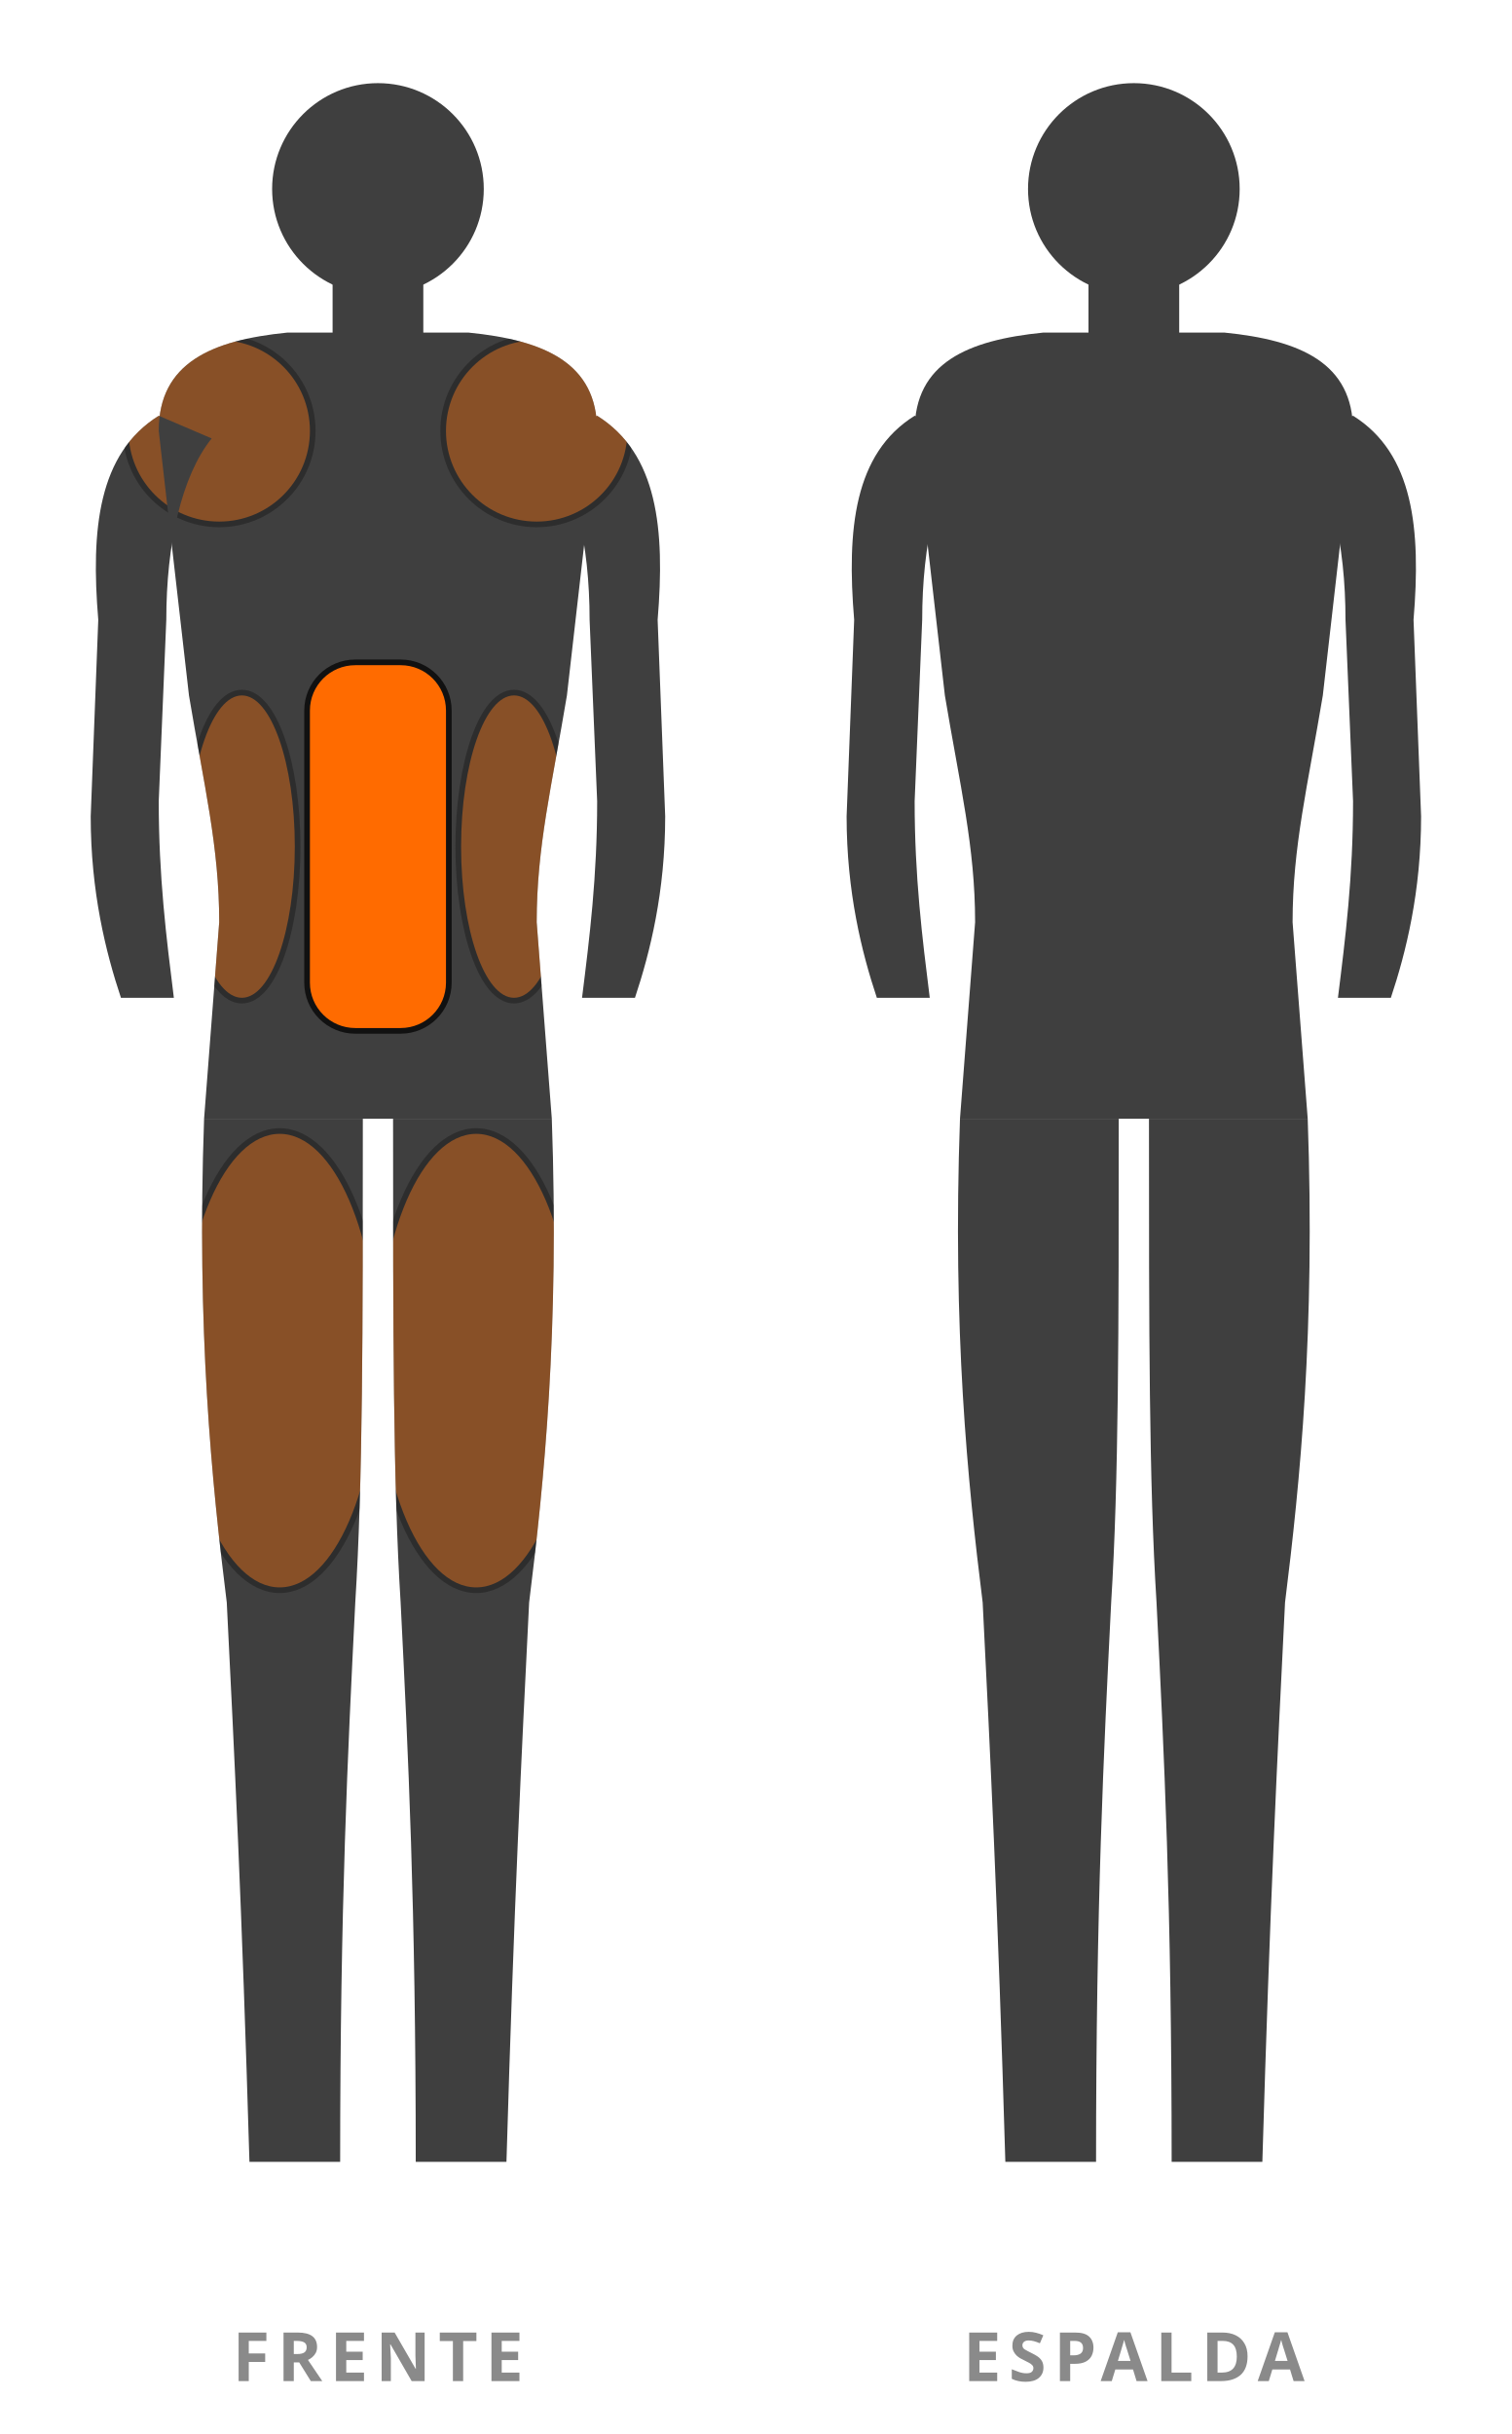
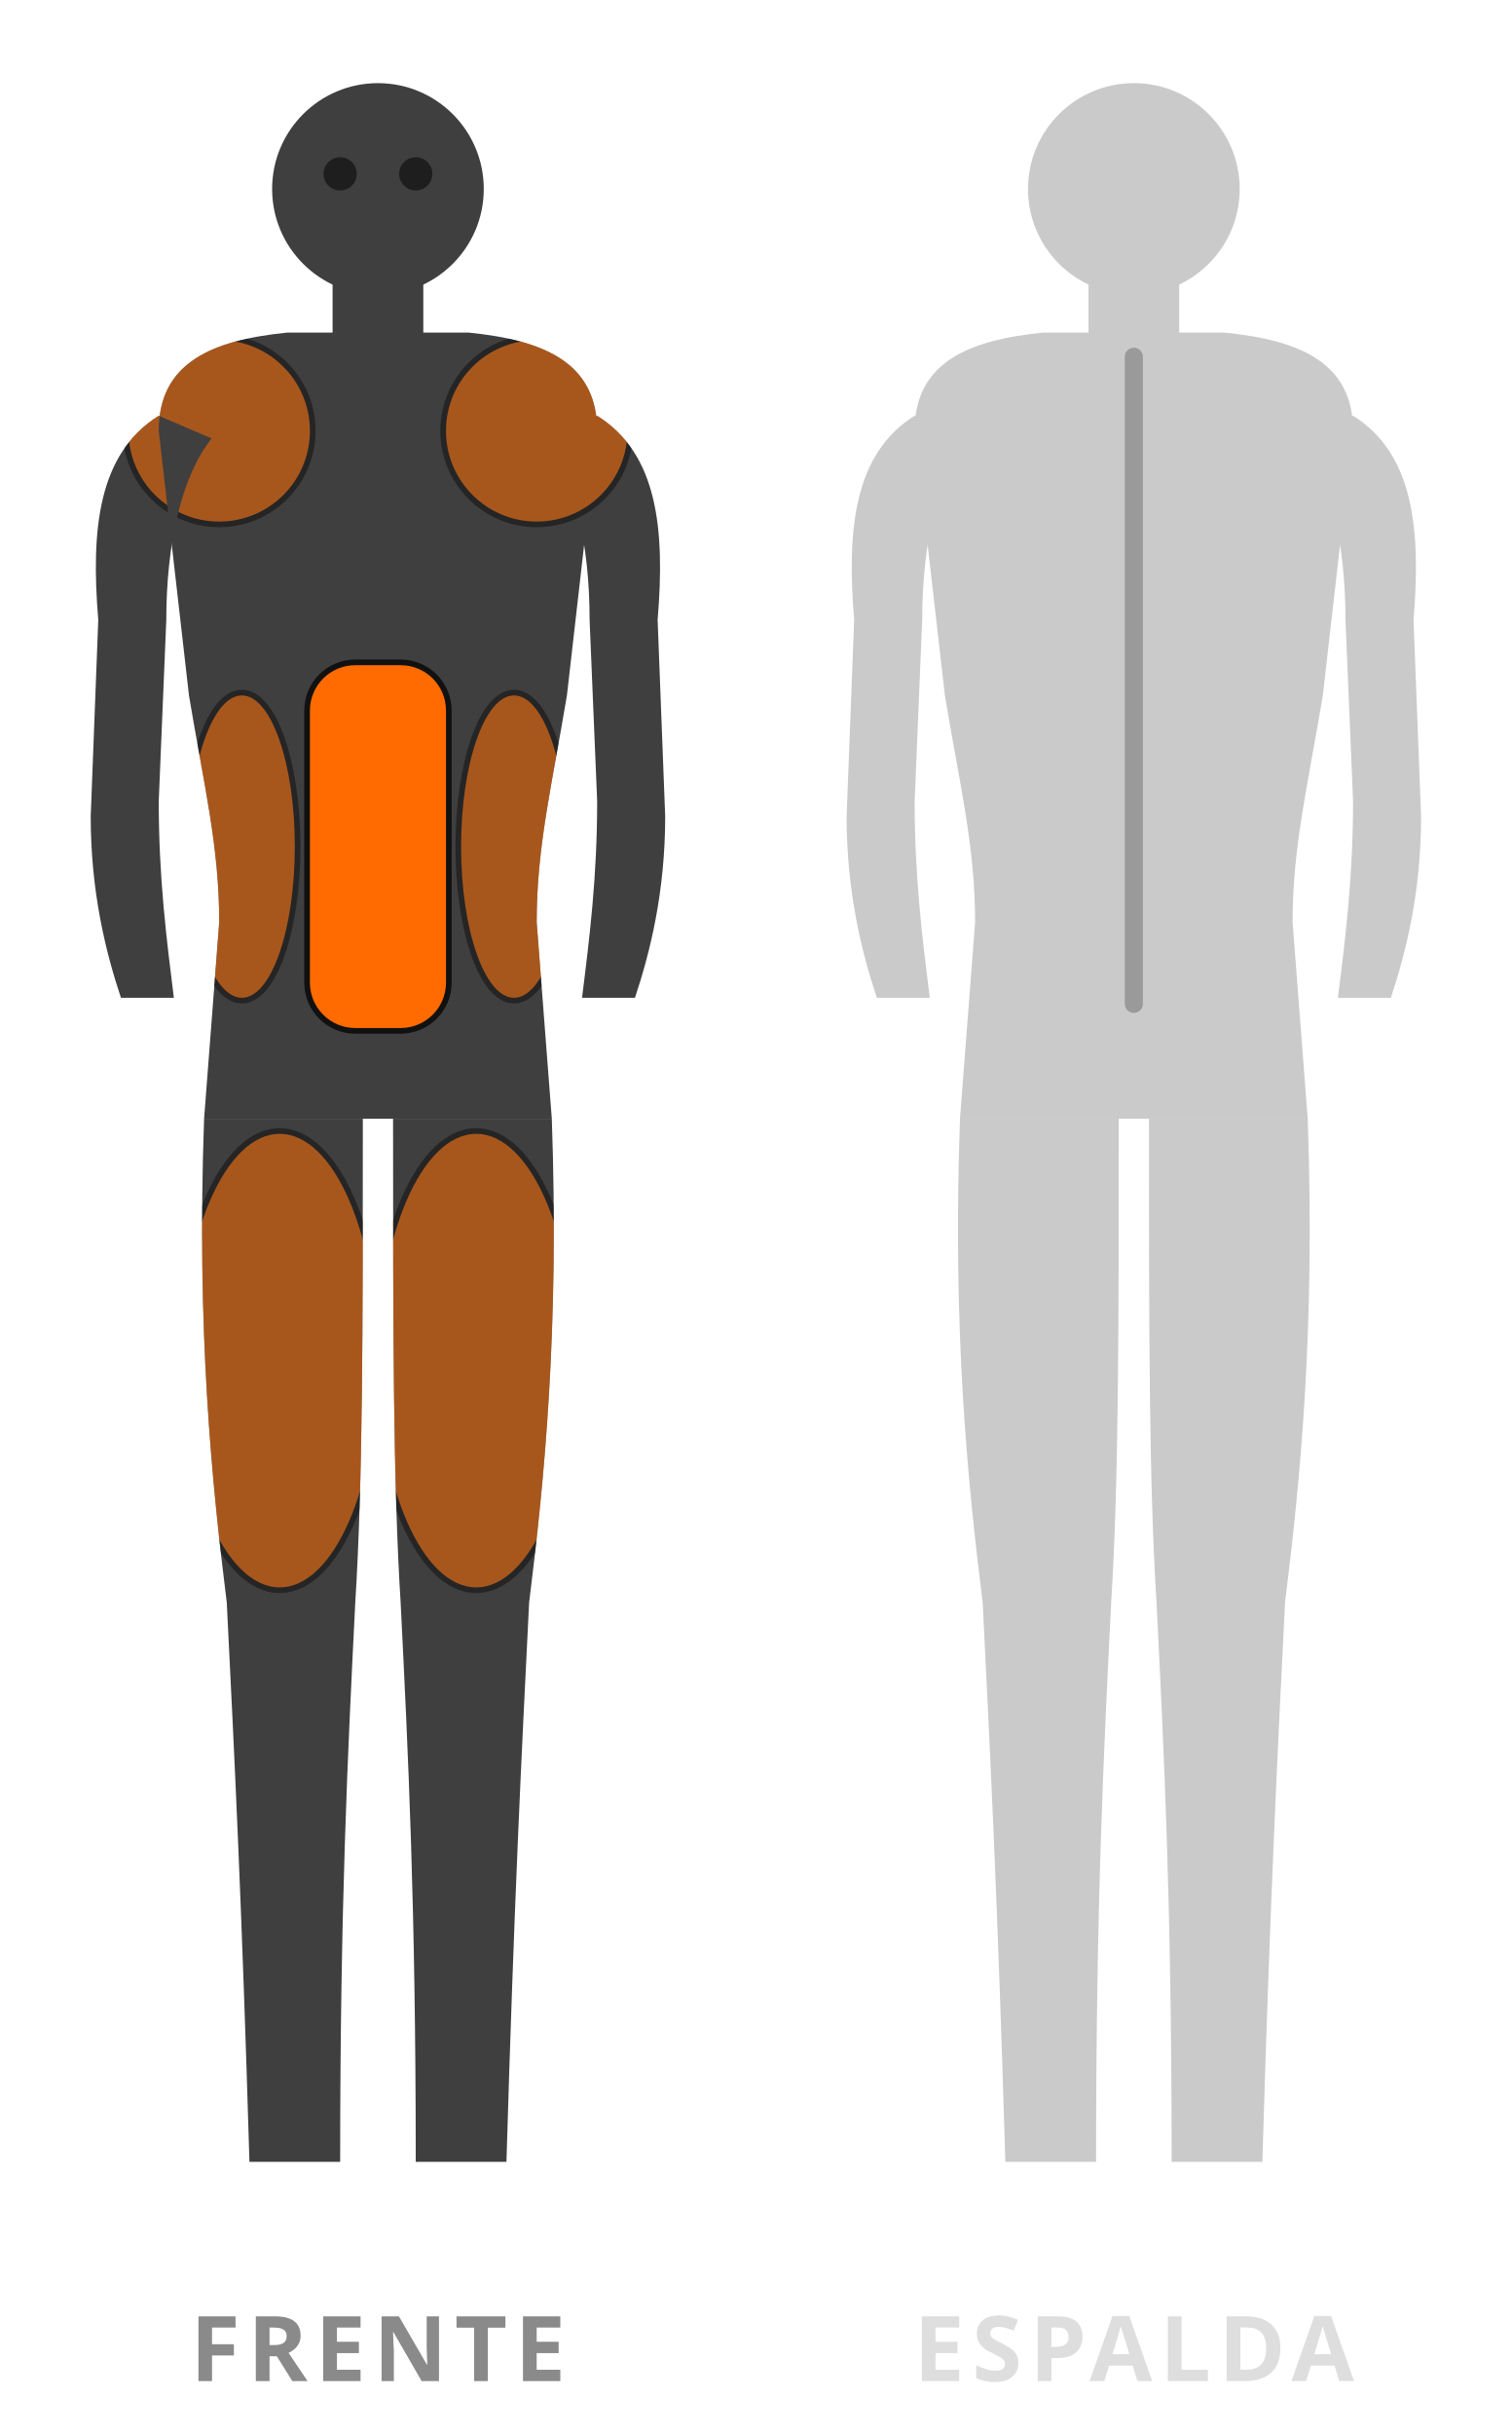
<svg xmlns="http://www.w3.org/2000/svg" viewBox="0 0 200 322" width="200" height="322" role="img" aria-label="Músculos que trabaja: Mountain climbers">
  <defs>
    <clipPath id="cuerpoF">
      <circle cx="50" cy="25" r="14" />
      <path d="M 44 36 h 12 v 12 h -12 Z" />
      <path d="M 21 57              C 21 48, 28 45, 38 44              L 62 44 C 72 45, 79 48, 79 57              L 75 92 C 73 104, 71 112, 71 122              L 73 148 L 27 148 L 29 122              C 29 112, 27 104, 25 92 Z" />
      <path d="M 21 55 C 13 60, 12 70, 13 82              L 12 108 C 12 118, 14 126, 16 132              L 23 132 C 22 124, 21 116, 21 106              L 22 82 C 22 72, 24 63, 28 58 Z" />
      <path d="M 79 55 C 87 60, 88 70, 87 82              L 88 108 C 88 118, 86 126, 84 132              L 77 132 C 78 124, 79 116, 79 106              L 78 82 C 78 72, 76 63, 72 58 Z" />
      <path d="M 27 148 C 26 176, 28 196, 30 212              C 31 232, 32 252, 33 286              L 45 286 C 45 252, 46 232, 47 212              C 48 196, 48 176, 48 148 Z" />
      <path d="M 73 148 C 74 176, 72 196, 70 212              C 69 232, 68 252, 67 286              L 55 286 C 55 252, 54 232, 53 212              C 52 196, 52 176, 52 148 Z" />
    </clipPath>
    <clipPath id="cuerpoD">
      <circle cx="150" cy="25" r="14" />
      <path d="M 144 36 h 12 v 12 h -12 Z" />
      <path d="M 121 57              C 121 48, 128 45, 138 44              L 162 44 C 172 45, 179 48, 179 57              L 175 92 C 173 104, 171 112, 171 122              L 173 148 L 127 148 L 129 122              C 129 112, 127 104, 125 92 Z" />
      <path d="M 121 55 C 113 60, 112 70, 113 82              L 112 108 C 112 118, 114 126, 116 132              L 123 132 C 122 124, 121 116, 121 106              L 122 82 C 122 72, 124 63, 128 58 Z" />
      <path d="M 179 55 C 187 60, 188 70, 187 82              L 188 108 C 188 118, 186 126, 184 132              L 177 132 C 178 124, 179 116, 179 106              L 178 82 C 178 72, 176 63, 172 58 Z" />
      <path d="M 127 148 C 126 176, 128 196, 130 212              C 131 232, 132 252, 133 286              L 145 286 C 145 252, 146 232, 147 212              C 148 196, 148 176, 148 148 Z" />
      <path d="M 173 148 C 174 176, 172 196, 170 212              C 169 232, 168 252, 167 286              L 155 286 C 155 252, 154 232, 153 212              C 152 196, 152 176, 152 148 Z" />
    </clipPath>
  </defs>
  <style>
    .base { fill: #3f3f3f; }
    /* El borde del color del fondo separa grupos contiguos. Sin él, lumbar +
       glúteo + isquios se fundían en un único bloque naranja de la cintura a
       la rodilla y no se distinguía qué trabajaba qué. */
+     /* La cara y la columna: lo justo para saber de qué lado se mira. Tienen
+        que verse a tamaño miniatura, así que no pueden ser un matiz del gris. */
+     .detalle { fill: #1e1e1e; }
    .prim, .sec { stroke: #111; stroke-width: 1.5; paint-order: stroke; }
    .prim { fill: #ff6b00; }
-     .sec  { fill: #ff6b00; opacity: .38; }
-     .et   { fill: #8a8a8a; font: 600 9px system-ui, sans-serif; text-anchor: middle; letter-spacing: 1px; }
+     /* .38 quedaba marrón apagado sobre el gris del cuerpo y se confundía con
+        él: a este tamaño "también trabaja esto" tiene que verse. */
+     .sec  { fill: #ff6b00; opacity: .55; }
+     .et   { fill: #8a8a8a; font: 700 12px system-ui, sans-serif; text-anchor: middle; letter-spacing: 1px; }
+     /* El lado que no trabaja nada, y su etiqueta, en segundo plano. */
+     .apagado { opacity: .28; }
    @media (prefers-color-scheme: light) {
      .base { fill: #d6d1c6; }
+       .detalle { fill: #a49d8e; }
      .et   { fill: #7a7060; }
      .prim, .sec { stroke: #f7f5f0; }
    }
  </style>
  <g class="base">
    <circle cx="50" cy="25" r="14" />
    <path d="M 44 36 h 12 v 12 h -12 Z" />
    <path d="M 21 57              C 21 48, 28 45, 38 44              L 62 44 C 72 45, 79 48, 79 57              L 75 92 C 73 104, 71 112, 71 122              L 73 148 L 27 148 L 29 122              C 29 112, 27 104, 25 92 Z" />
    <path d="M 21 55 C 13 60, 12 70, 13 82              L 12 108 C 12 118, 14 126, 16 132              L 23 132 C 22 124, 21 116, 21 106              L 22 82 C 22 72, 24 63, 28 58 Z" />
    <path d="M 79 55 C 87 60, 88 70, 87 82              L 88 108 C 88 118, 86 126, 84 132              L 77 132 C 78 124, 79 116, 79 106              L 78 82 C 78 72, 76 63, 72 58 Z" />
    <path d="M 27 148 C 26 176, 28 196, 30 212              C 31 232, 32 252, 33 286              L 45 286 C 45 252, 46 232, 47 212              C 48 196, 48 176, 48 148 Z" />
    <path d="M 73 148 C 74 176, 72 196, 70 212              C 69 232, 68 252, 67 286              L 55 286 C 55 252, 54 232, 53 212              C 52 196, 52 176, 52 148 Z" />
+   </g>
+   <g class="detalle">
+     <circle cx="45" cy="23" r="2.2" />
+     <circle cx="55" cy="23" r="2.2" />
+   </g>
+   <g class="base apagado">
    <circle cx="150" cy="25" r="14" />
    <path d="M 144 36 h 12 v 12 h -12 Z" />
    <path d="M 121 57              C 121 48, 128 45, 138 44              L 162 44 C 172 45, 179 48, 179 57              L 175 92 C 173 104, 171 112, 171 122              L 173 148 L 127 148 L 129 122              C 129 112, 127 104, 125 92 Z" />
    <path d="M 121 55 C 113 60, 112 70, 113 82              L 112 108 C 112 118, 114 126, 116 132              L 123 132 C 122 124, 121 116, 121 106              L 122 82 C 122 72, 124 63, 128 58 Z" />
    <path d="M 179 55 C 187 60, 188 70, 187 82              L 188 108 C 188 118, 186 126, 184 132              L 177 132 C 178 124, 179 116, 179 106              L 178 82 C 178 72, 176 63, 172 58 Z" />
    <path d="M 127 148 C 126 176, 128 196, 130 212              C 131 232, 132 252, 133 286              L 145 286 C 145 252, 146 232, 147 212              C 148 196, 148 176, 148 148 Z" />
    <path d="M 173 148 C 174 176, 172 196, 170 212              C 169 232, 168 252, 167 286              L 155 286 C 155 252, 154 232, 153 212              C 152 196, 152 176, 152 148 Z" />
+   </g>
+   <g class="detalle apagado">
+     <rect x="148.8" y="46" width="2.4" height="88" rx="1.2" />
  </g>
  <g class="sec" clip-path="url(#cuerpoF)">
    <ellipse cx="32" cy="112" rx="7" ry="20" />
    <ellipse cx="68" cy="112" rx="7" ry="20" />
  </g>
  <g class="sec" clip-path="url(#cuerpoF)">
    <ellipse cx="37" cy="180" rx="13" ry="30" />
    <ellipse cx="63" cy="180" rx="13" ry="30" />
  </g>
  <g class="sec" clip-path="url(#cuerpoF)">
    <circle cx="29" cy="57" r="12" />
    <circle cx="71" cy="57" r="12" />
  </g>
  <g class="prim" clip-path="url(#cuerpoF)">
    <rect x="41" y="88" width="18" height="48" rx="6" />
  </g>
  <text class="et" x="50" y="315">FRENTE</text>
-   <text class="et" x="150" y="315">ESPALDA</text>
+   <text class="et apagado" x="150" y="315">ESPALDA</text>
</svg>
